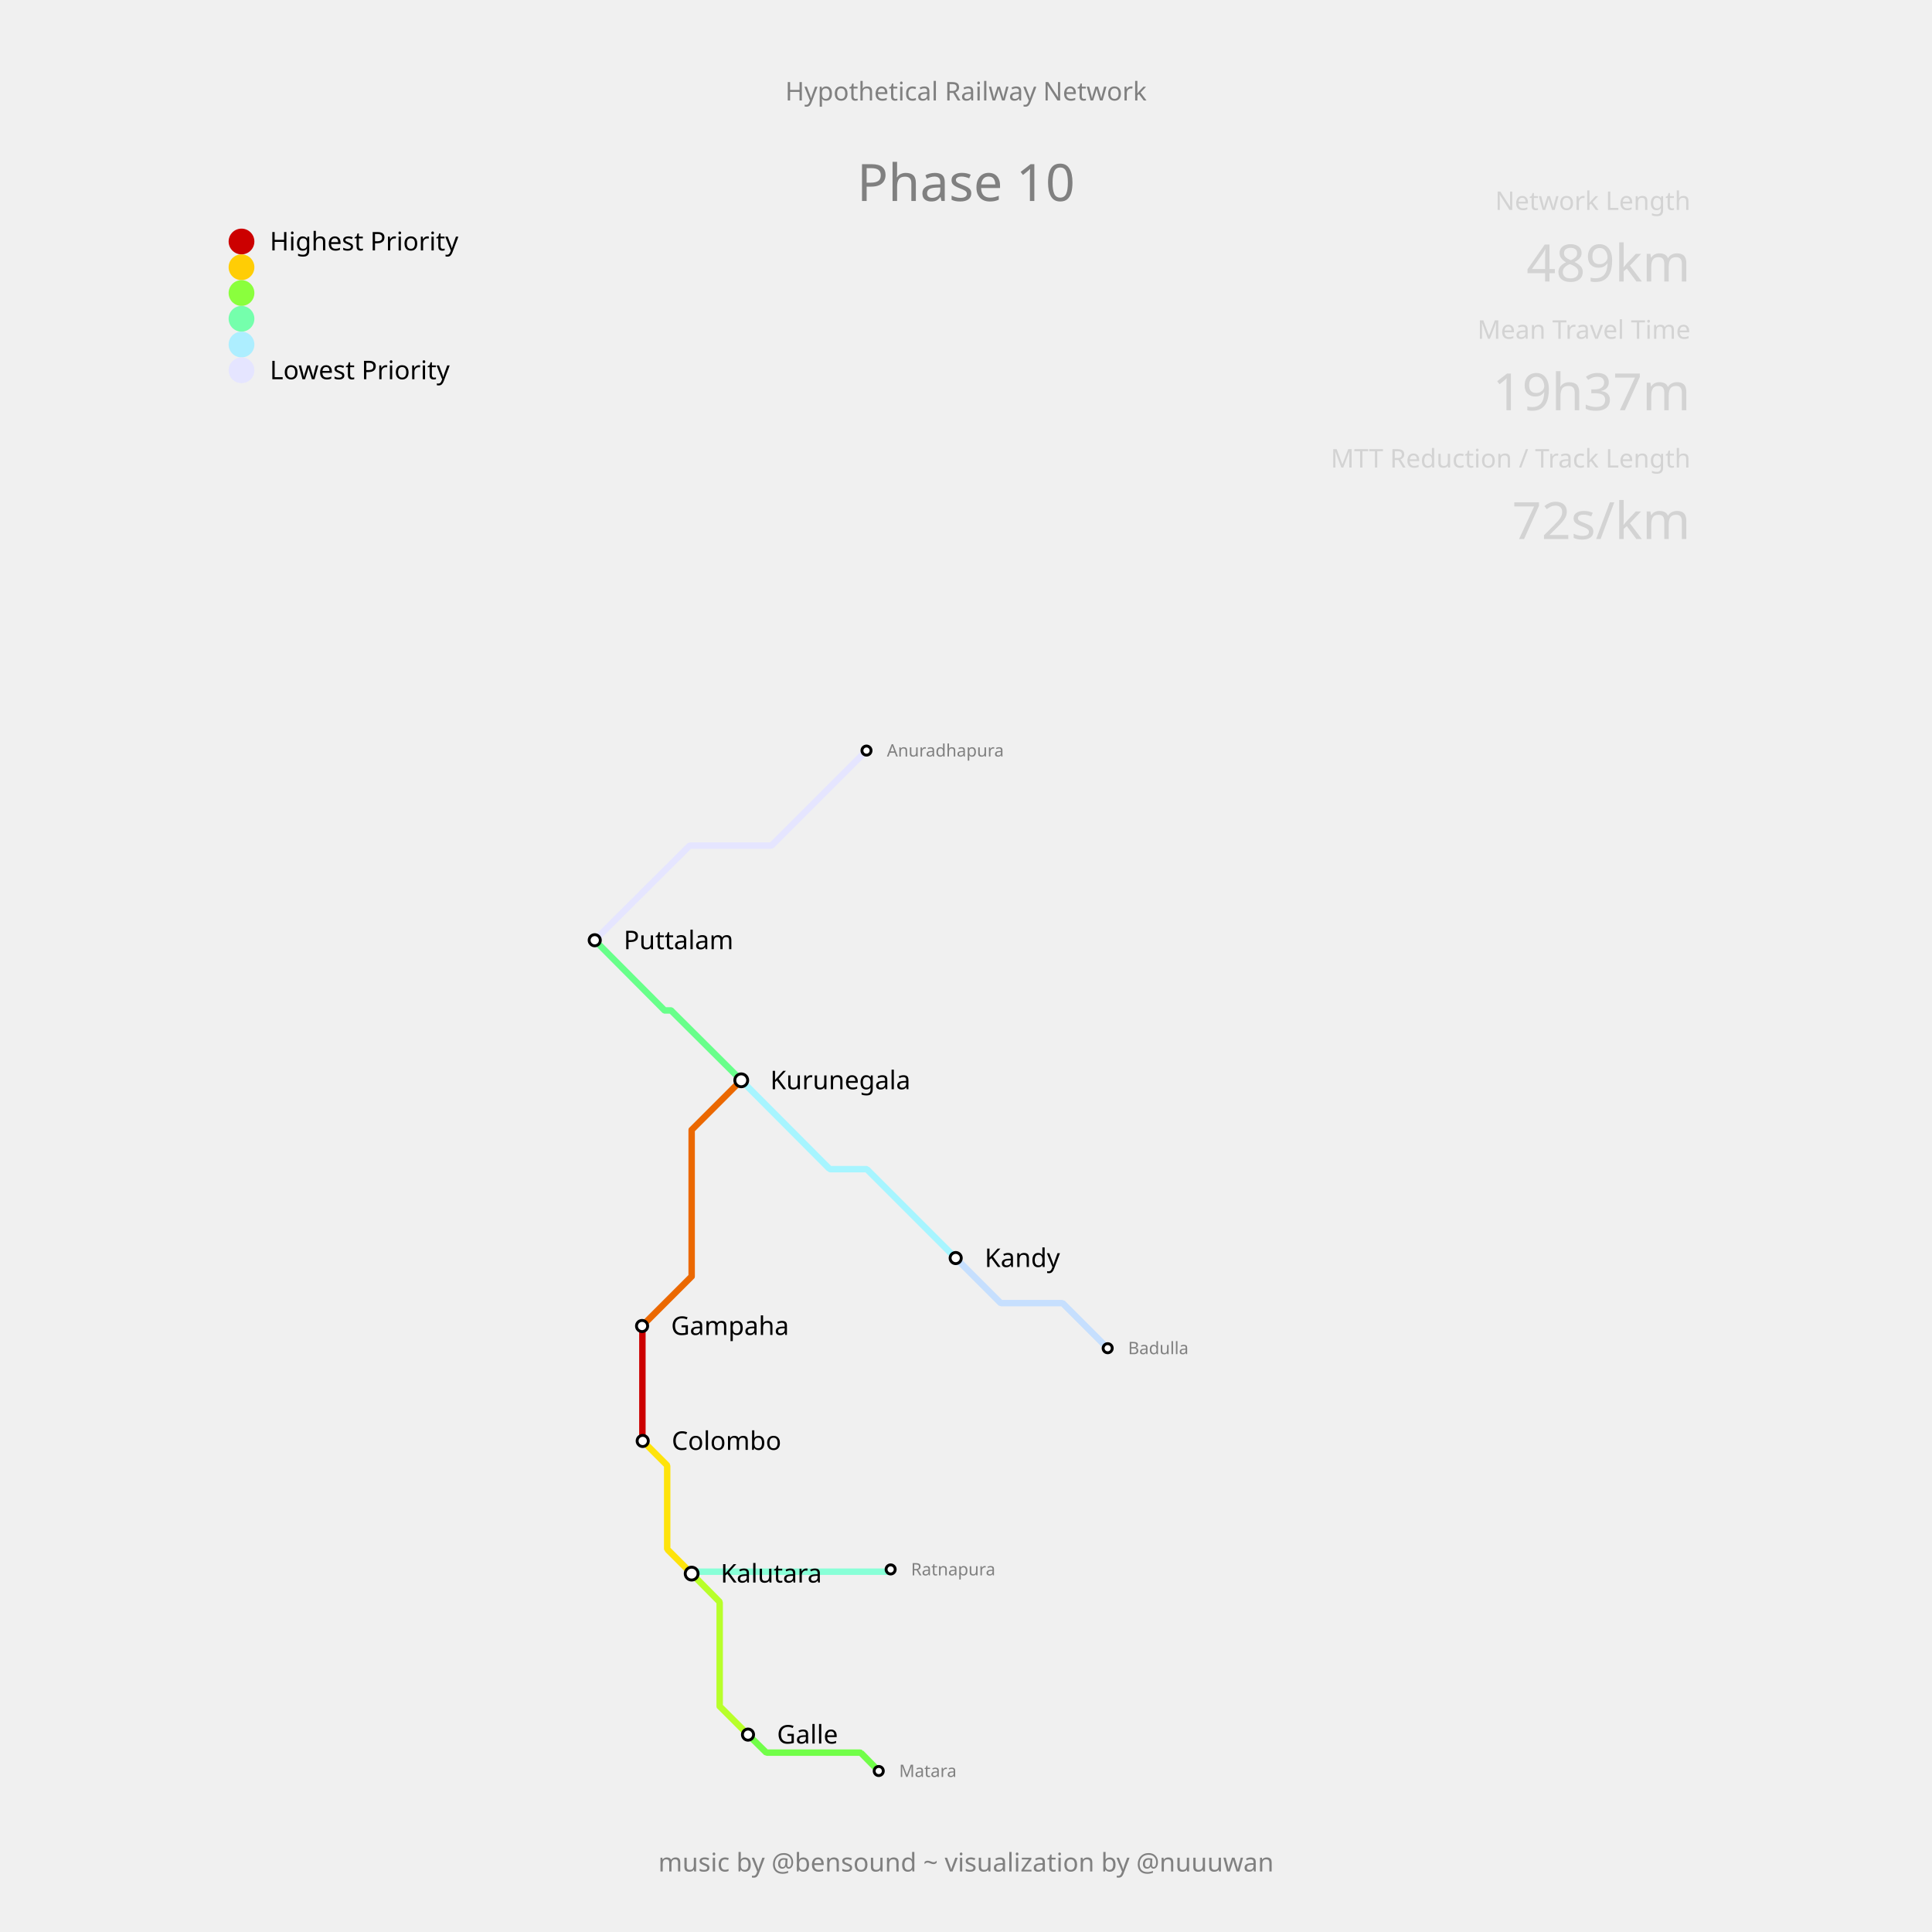
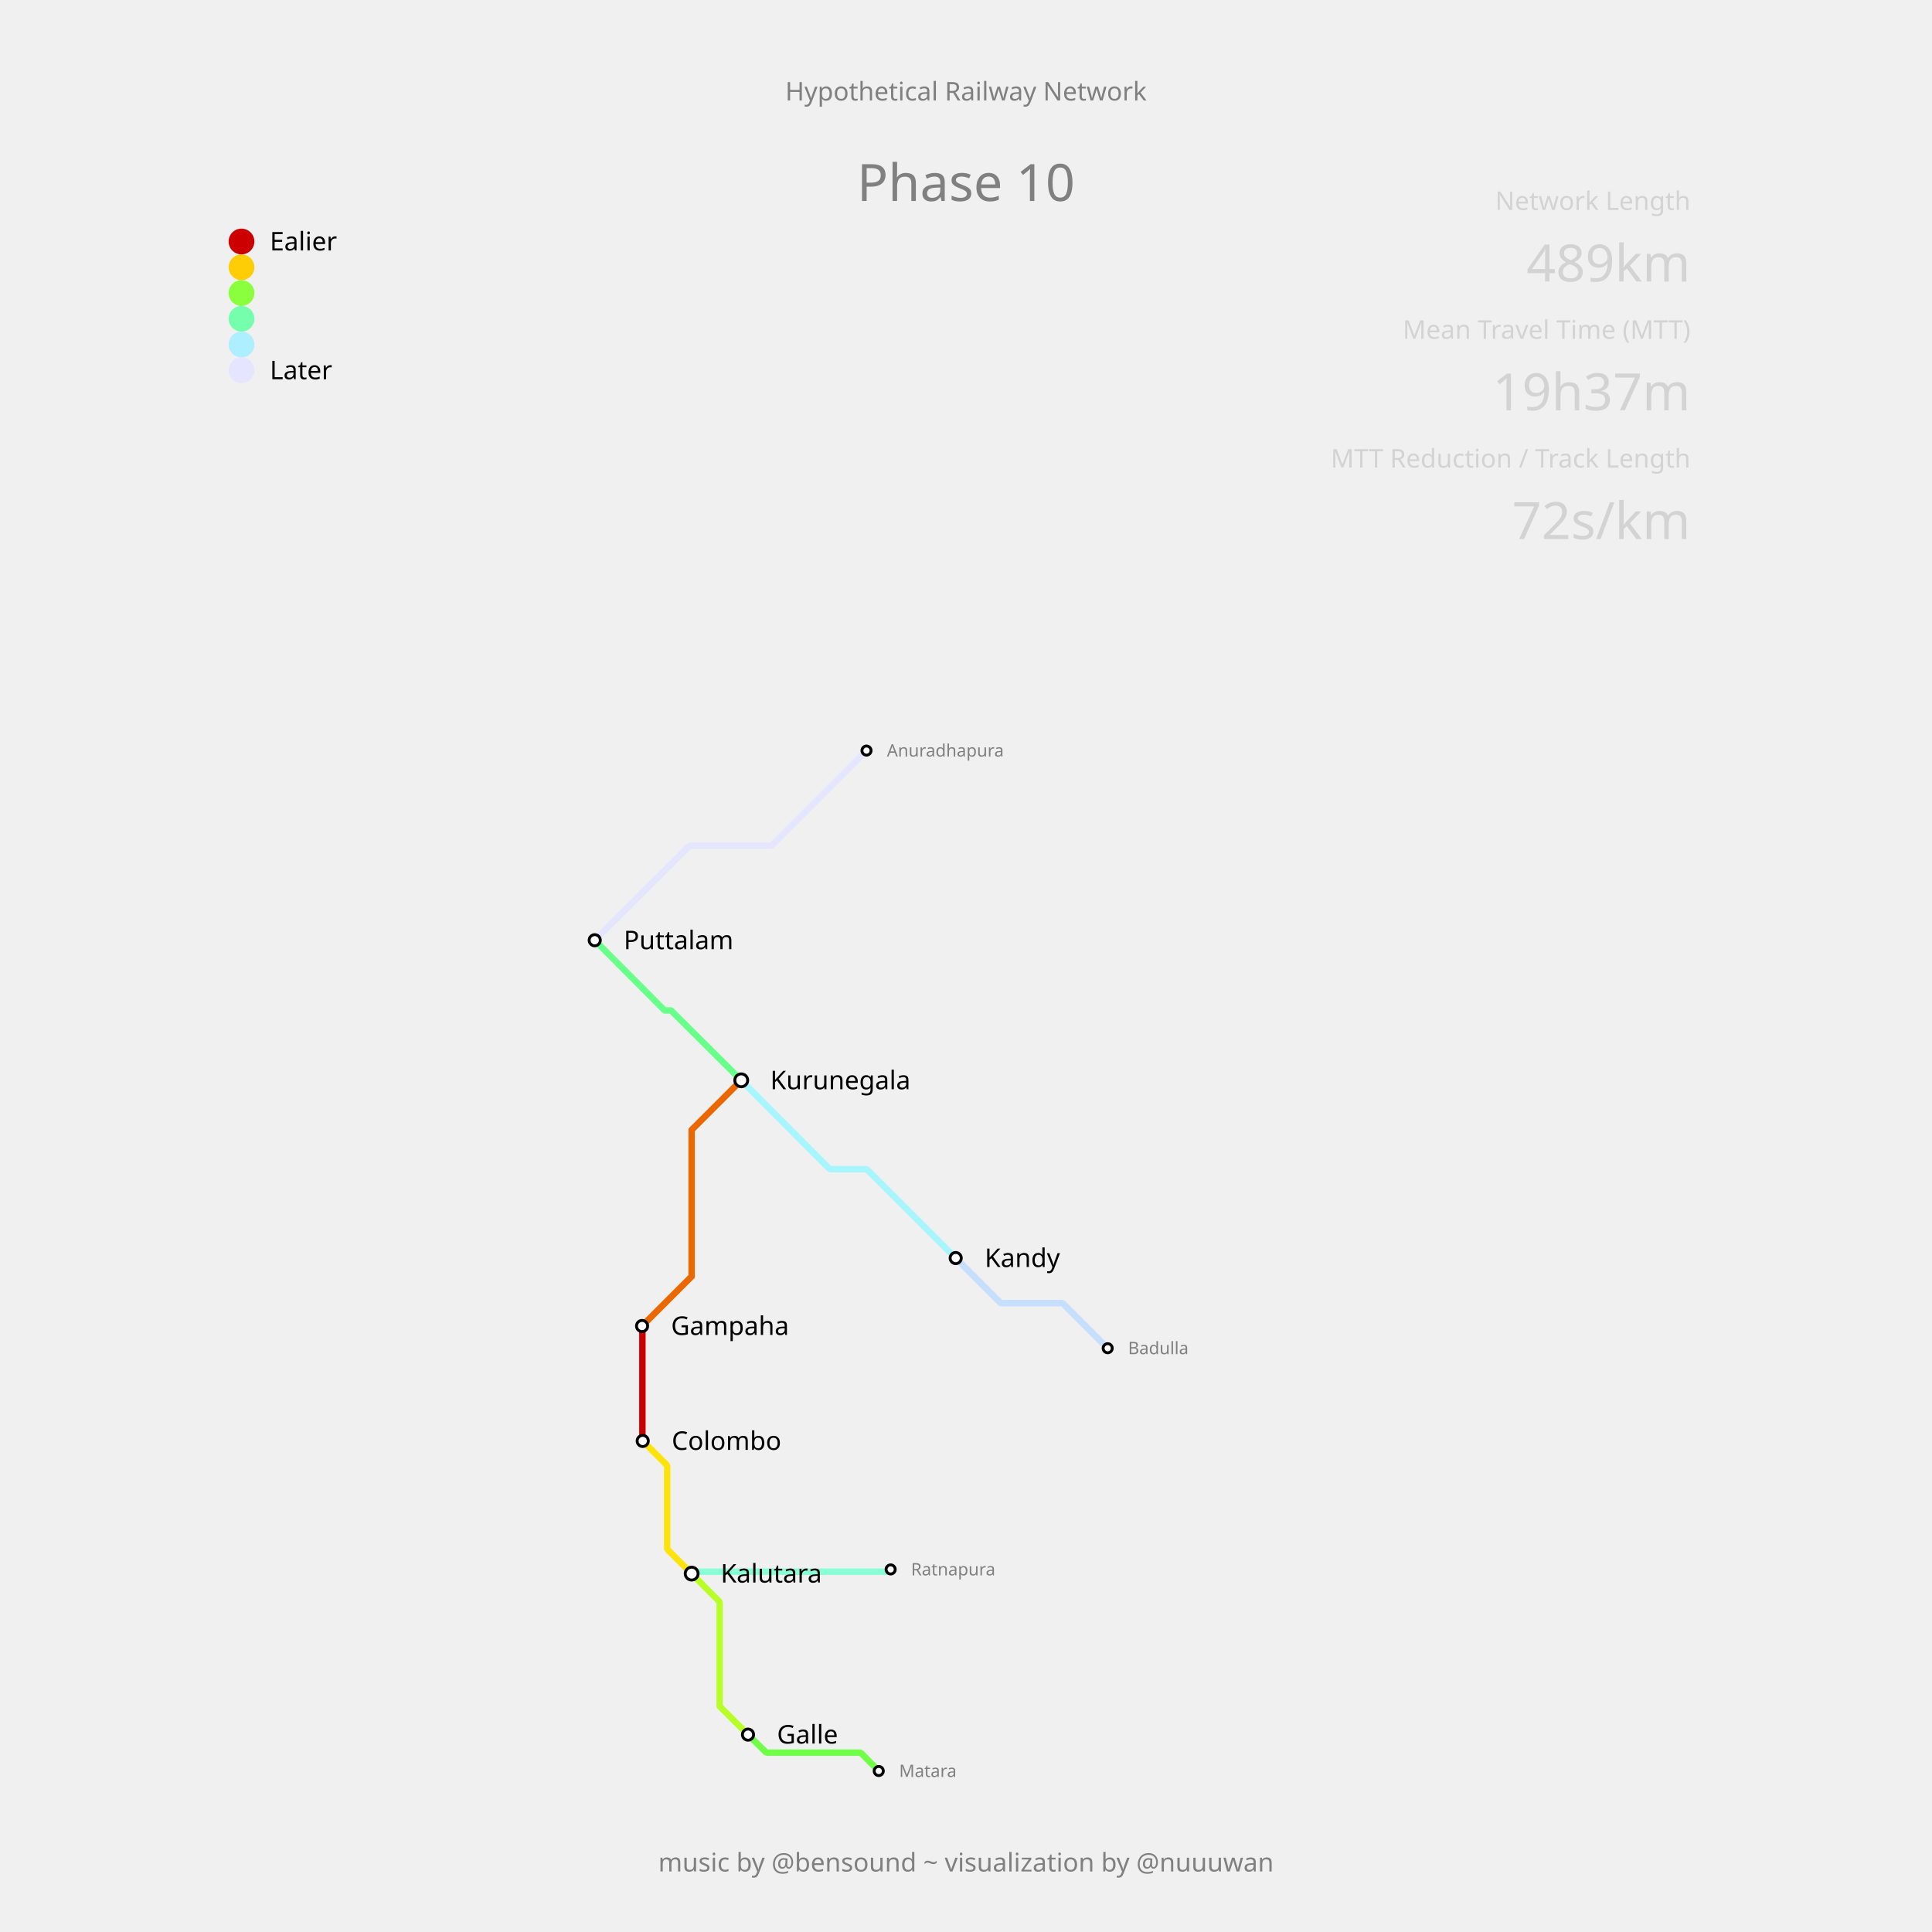
<svg xmlns="http://www.w3.org/2000/svg" width="6000" height="6000" padding="500">
  <g>
    <circle r="40" fill="#cc0000" stroke="none" stroke-width="9.0" cx="750.0" cy-offset="750.0" cy="750.0" />
-     <text fill="black" stroke="none" font-size="80" font-family="p22" font-weight="100" text-anchor="start" dominant-baseline="middle" x="838.0" y="750.0">Highest Priority</text>
+     <text fill="black" stroke="none" font-size="80" font-family="p22" font-weight="100" text-anchor="start" dominant-baseline="middle" x="838.0" y="750.0">Ealier</text>
    <circle r="40" fill="#ffcd05" stroke="none" stroke-width="9.0" cx="750.0" cy-offset="750.0" cy="830.0" />
    <text fill="black" stroke="none" font-size="80" font-family="p22" font-weight="100" text-anchor="start" dominant-baseline="middle" x="838.0" y="830.0" />
    <circle r="40" fill="#8aff3d" stroke="none" stroke-width="9.0" cx="750.0" cy-offset="750.0" cy="910.0" />
    <text fill="black" stroke="none" font-size="80" font-family="p22" font-weight="100" text-anchor="start" dominant-baseline="middle" x="838.0" y="910.0" />
    <circle r="40" fill="#75ffac" stroke="none" stroke-width="9.0" cx="750.0" cy-offset="750.0" cy="990.0" />
    <text fill="black" stroke="none" font-size="80" font-family="p22" font-weight="100" text-anchor="start" dominant-baseline="middle" x="838.0" y="990.0" />
    <circle r="40" fill="#adeeff" stroke="none" stroke-width="9.0" cx="750.0" cy-offset="750.0" cy="1070.0" />
    <text fill="black" stroke="none" font-size="80" font-family="p22" font-weight="100" text-anchor="start" dominant-baseline="middle" x="838.0" y="1070.0" />
    <circle r="40" fill="#e5e5ff" stroke="none" stroke-width="9.0" cx="750.0" cy-offset="750.0" cy="1150.0" />
-     <text fill="black" stroke="none" font-size="80" font-family="p22" font-weight="100" text-anchor="start" dominant-baseline="middle" x="838.0" y="1150.0">Lowest Priority</text>
+     <text fill="black" stroke="none" font-size="80" font-family="p22" font-weight="100" text-anchor="start" dominant-baseline="middle" x="838.0" y="1150.0">Later</text>
  </g>
  <text x="3000.0" y="250.0" fill="gray" stroke="none" font-size="80" font-family="p22" text-anchor="middle" dominant-baseline="hanging">Hypothetical Railway Network</text>
  <text x="3000.0" y="500" fill="gray" stroke="none" font-size="160" font-family="p22" text-anchor="middle" dominant-baseline="hanging">Phase 10</text>
  <text x="3000.0" y="5750.0" fill="gray" stroke="none" font-size="80" font-family="p22" text-anchor="middle" dominant-baseline="hanging">music by @bensound ~ visualization by @nuuuwan</text>
  <text x="5250.0" y="590.0" fill="lightgrey" stroke="none" font-size="80.0" font-family="p22" text-anchor="end" dominant-baseline="hanging">Network Length</text>
  <text x="5250.0" y="750.0" fill="lightgrey" stroke="none" font-size="160" font-family="p22" text-anchor="end" dominant-baseline="hanging">489km</text>
-   <text x="5250.0" y="990.0" fill="lightgrey" stroke="none" font-size="80.0" font-family="p22" text-anchor="end" dominant-baseline="hanging">Mean Travel Time</text>
+   <text x="5250.0" y="990.0" fill="lightgrey" stroke="none" font-size="80.0" font-family="p22" text-anchor="end" dominant-baseline="hanging">Mean Travel Time (MTT)</text>
  <text x="5250.0" y="1150.0" fill="lightgrey" stroke="none" font-size="160" font-family="p22" text-anchor="end" dominant-baseline="hanging">19h37m</text>
  <text x="5250.0" y="1390.0" fill="lightgrey" stroke="none" font-size="80.0" font-family="p22" text-anchor="end" dominant-baseline="hanging">MTT Reduction / Track Length</text>
  <text x="5250.0" y="1550.0" fill="lightgrey" stroke="none" font-size="160" font-family="p22" text-anchor="end" dominant-baseline="hanging">72s/km</text>
  <path fill="none" stroke="#e5e5ff" stroke-width="20" stroke-opacity="1" d="M 1847.0,2920.0 L 2140.938,2627.059 C 2140.941,2627.055 2143.495,2626.0 2143.5,2626.0 L 2394.5,2626.0 C 2394.505,2626.0 2397.057,2624.943 2397.061,2624.939 L 2691.0,2331.0" />
  <path fill="none" stroke="#c6dffe" stroke-width="20" stroke-opacity="1" d="M 2968.0,3907.0 L 3106.939,4045.939 C 3106.943,4045.943 3109.495,4047.0 3109.5,4047.0 L 3298.5,4047.0 C 3298.505,4047.0 3301.057,4048.057 3301.061,4048.061 L 3440.0,4187.0" />
  <path fill="none" stroke="#a7f5ff" stroke-width="20" stroke-opacity="1" d="M 2968.0,3907.0 L 2693.061,3632.061 C 2693.057,3632.057 2690.505,3631.0 2690.5,3631.0 L 2578.5,3631.0 C 2578.495,3631.0 2575.945,3629.941 2575.941,3629.937 L 2302.0,3355.0" />
  <path fill="none" stroke="#88ffd7" stroke-width="20" stroke-opacity="1" d="M 2148.0,4887.0 L 2153.7,4881.3 C 2153.701,4881.299 2154.423,4881.0 2154.424,4881.0 L 2758.505,4881.0 C 2758.507,4881.0 2759.349,4880.651 2759.35,4880.65 L 2766.0,4874.0" />
  <path fill="none" stroke="#68ff8a" stroke-width="20" stroke-opacity="1" d="M 2302.0,3355.0 L 2084.709,3138.705 C 2084.706,3138.703 2083.003,3138.0 2083.0,3138.0 L 2064.95,3138.0 C 2064.947,3138.0 2063.332,3137.329 2063.33,3137.327 L 1847.0,2920.0" />
  <path fill="none" stroke="#71fe49" stroke-width="20" stroke-opacity="1" d="M 2323.0,5387.0 L 2378.93,5441.949 C 2378.934,5441.952 2381.495,5443.0 2381.5,5443.0 L 2671.5,5443.0 C 2671.505,5443.0 2674.048,5444.066 2674.051,5444.07 L 2729.0,5500.0" />
  <path fill="none" stroke="#b8ff2a" stroke-width="20" stroke-opacity="1" d="M 2148.0,4887.0 L 2233.945,4973.933 C 2233.949,4973.937 2235.0,4976.495 2235.0,4976.5 L 2235.0,5297.5 C 2235.0,5297.505 2236.057,5300.057 2236.061,5300.061 L 2323.0,5387.0" />
  <path fill="none" stroke="#fee30b" stroke-width="20" stroke-opacity="1" d="M 1996.0,4475.0 L 2070.939,4549.939 C 2070.943,4549.943 2072.0,4552.495 2072.0,4552.5 L 2072.0,4809.5 C 2072.0,4809.505 2073.057,4812.057 2073.061,4812.061 L 2148.0,4887.0" />
  <path fill="none" stroke="#eb6800" stroke-width="20" stroke-opacity="1" d="M 1994.0,4118.0 L 2146.939,3965.061 C 2146.943,3965.057 2148.0,3962.505 2148.0,3962.5 L 2148.0,3510.5 C 2148.0,3510.495 2149.057,3507.943 2149.061,3507.939 L 2302.0,3355.0" />
  <path fill="none" stroke="#cc0000" stroke-width="20" stroke-opacity="1" d="M 1996.0,4475.0 L 1995.05,4475.0 C 1995.05,4475.0 1995.0,4474.95 1995.0,4474.95 L 1995.0,4119.071 C 1995.0,4119.07 1994.95,4118.95 1994.95,4118.95 L 1994.0,4118.0" />
  <g>
    <circle r="17.321" fill="white" stroke="black" stroke-width="9.0" cx="1996" cy="4475" />
    <text fill="black" stroke="none" font-size="80" font-family="p22" font-weight="100" text-anchor="start" dominant-baseline="middle" x="2086" y="4475">Colombo</text>
  </g>
  <g>
    <circle r="17.321" fill="white" stroke="black" stroke-width="9.0" cx="1994" cy="4118" />
    <text fill="black" stroke="none" font-size="80" font-family="p22" font-weight="100" text-anchor="start" dominant-baseline="middle" x="2084" y="4118">Gampaha</text>
  </g>
  <g>
    <circle r="20.0" fill="white" stroke="black" stroke-width="9.0" cx="2148" cy="4887" />
    <text fill="black" stroke="none" font-size="80" font-family="p22" font-weight="100" text-anchor="start" dominant-baseline="middle" x="2238" y="4887">Kalutara</text>
  </g>
  <g>
    <circle r="17.321" fill="white" stroke="black" stroke-width="9.0" cx="2968" cy="3907" />
    <text fill="black" stroke="none" font-size="80" font-family="p22" font-weight="100" text-anchor="start" dominant-baseline="middle" x="3058" y="3907">Kandy</text>
  </g>
  <g>
    <circle r="17.321" fill="white" stroke="black" stroke-width="9.0" cx="2323" cy="5387" />
    <text fill="black" stroke="none" font-size="80" font-family="p22" font-weight="100" text-anchor="start" dominant-baseline="middle" x="2413" y="5387">Galle</text>
  </g>
  <g>
    <circle r="14.142" fill="white" stroke="black" stroke-width="9.0" cx="2729" cy="5500" />
    <text fill="gray" stroke="none" font-size="53.333" font-family="p22" font-weight="100" text-anchor="start" dominant-baseline="middle" x="2792.333" y="5500">Matara</text>
  </g>
  <g>
    <circle r="20.0" fill="white" stroke="black" stroke-width="9.0" cx="2302" cy="3355" />
    <text fill="black" stroke="none" font-size="80" font-family="p22" font-weight="100" text-anchor="start" dominant-baseline="middle" x="2392" y="3355">Kurunegala</text>
  </g>
  <g>
    <circle r="17.321" fill="white" stroke="black" stroke-width="9.0" cx="1847" cy="2920" />
    <text fill="black" stroke="none" font-size="80" font-family="p22" font-weight="100" text-anchor="start" dominant-baseline="middle" x="1937" y="2920">Puttalam</text>
  </g>
  <g>
    <circle r="14.142" fill="white" stroke="black" stroke-width="9.0" cx="2691" cy="2331" />
    <text fill="gray" stroke="none" font-size="53.333" font-family="p22" font-weight="100" text-anchor="start" dominant-baseline="middle" x="2754.333" y="2331">Anuradhapura</text>
  </g>
  <g>
    <circle r="14.142" fill="white" stroke="black" stroke-width="9.0" cx="3440" cy="4187" />
    <text fill="gray" stroke="none" font-size="53.333" font-family="p22" font-weight="100" text-anchor="start" dominant-baseline="middle" x="3503.333" y="4187">Badulla</text>
  </g>
  <g>
    <circle r="14.142" fill="white" stroke="black" stroke-width="9.0" cx="2766" cy="4874" />
    <text fill="gray" stroke="none" font-size="53.333" font-family="p22" font-weight="100" text-anchor="start" dominant-baseline="middle" x="2829.333" y="4874">Ratnapura</text>
  </g>
</svg>
